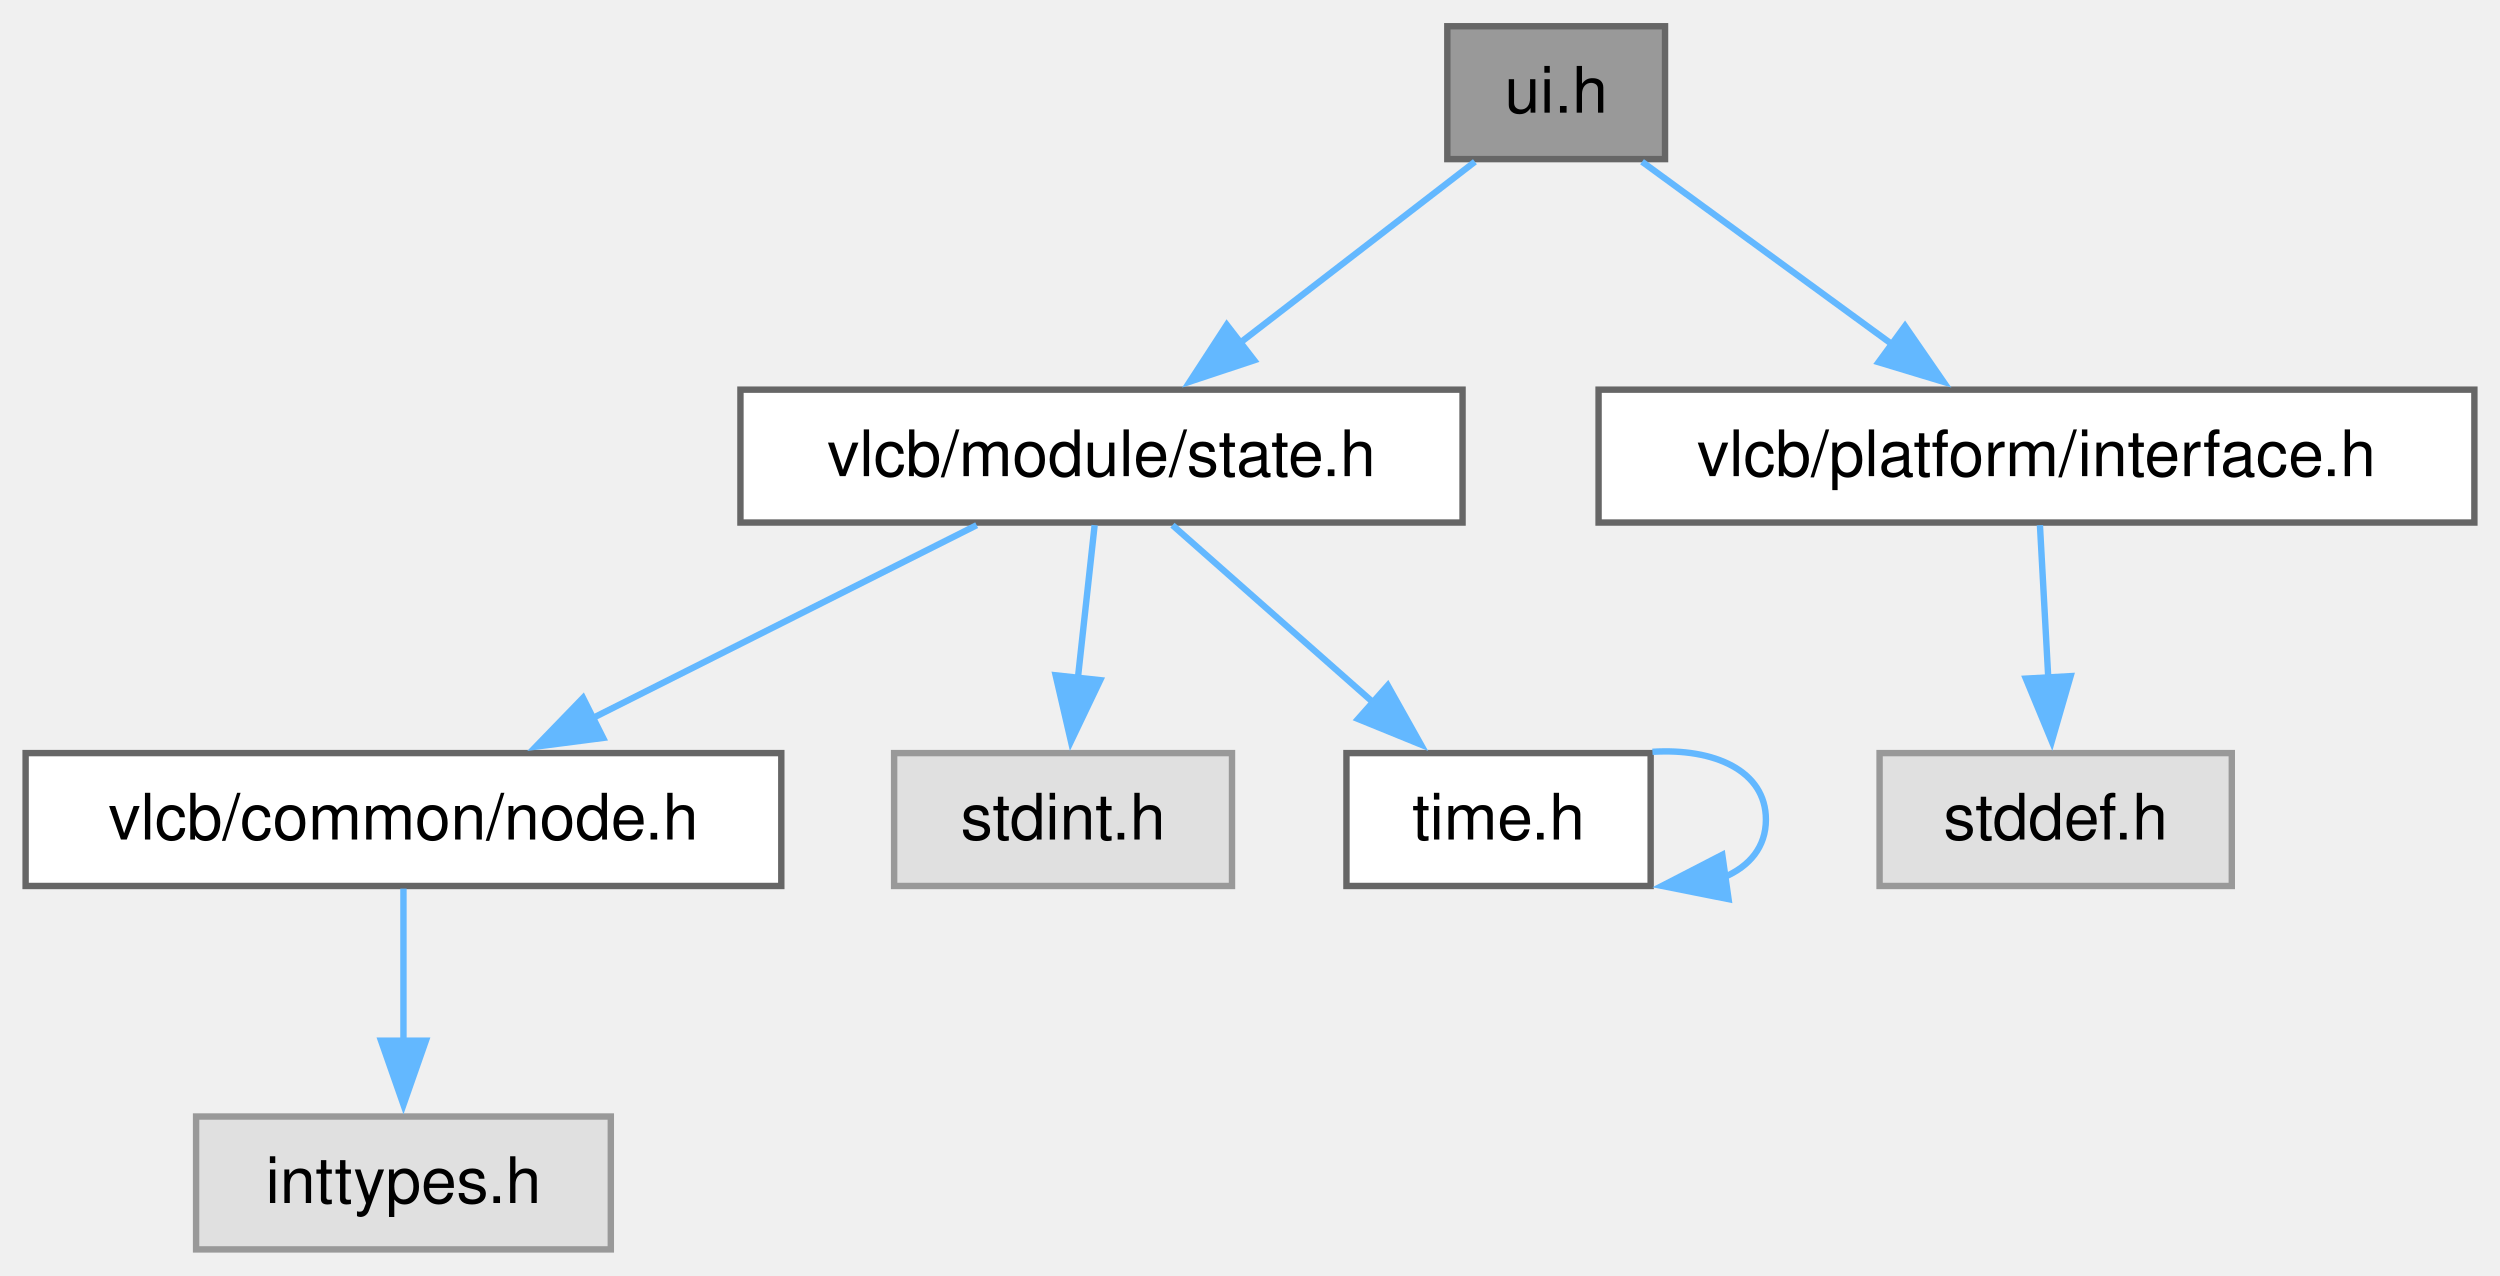
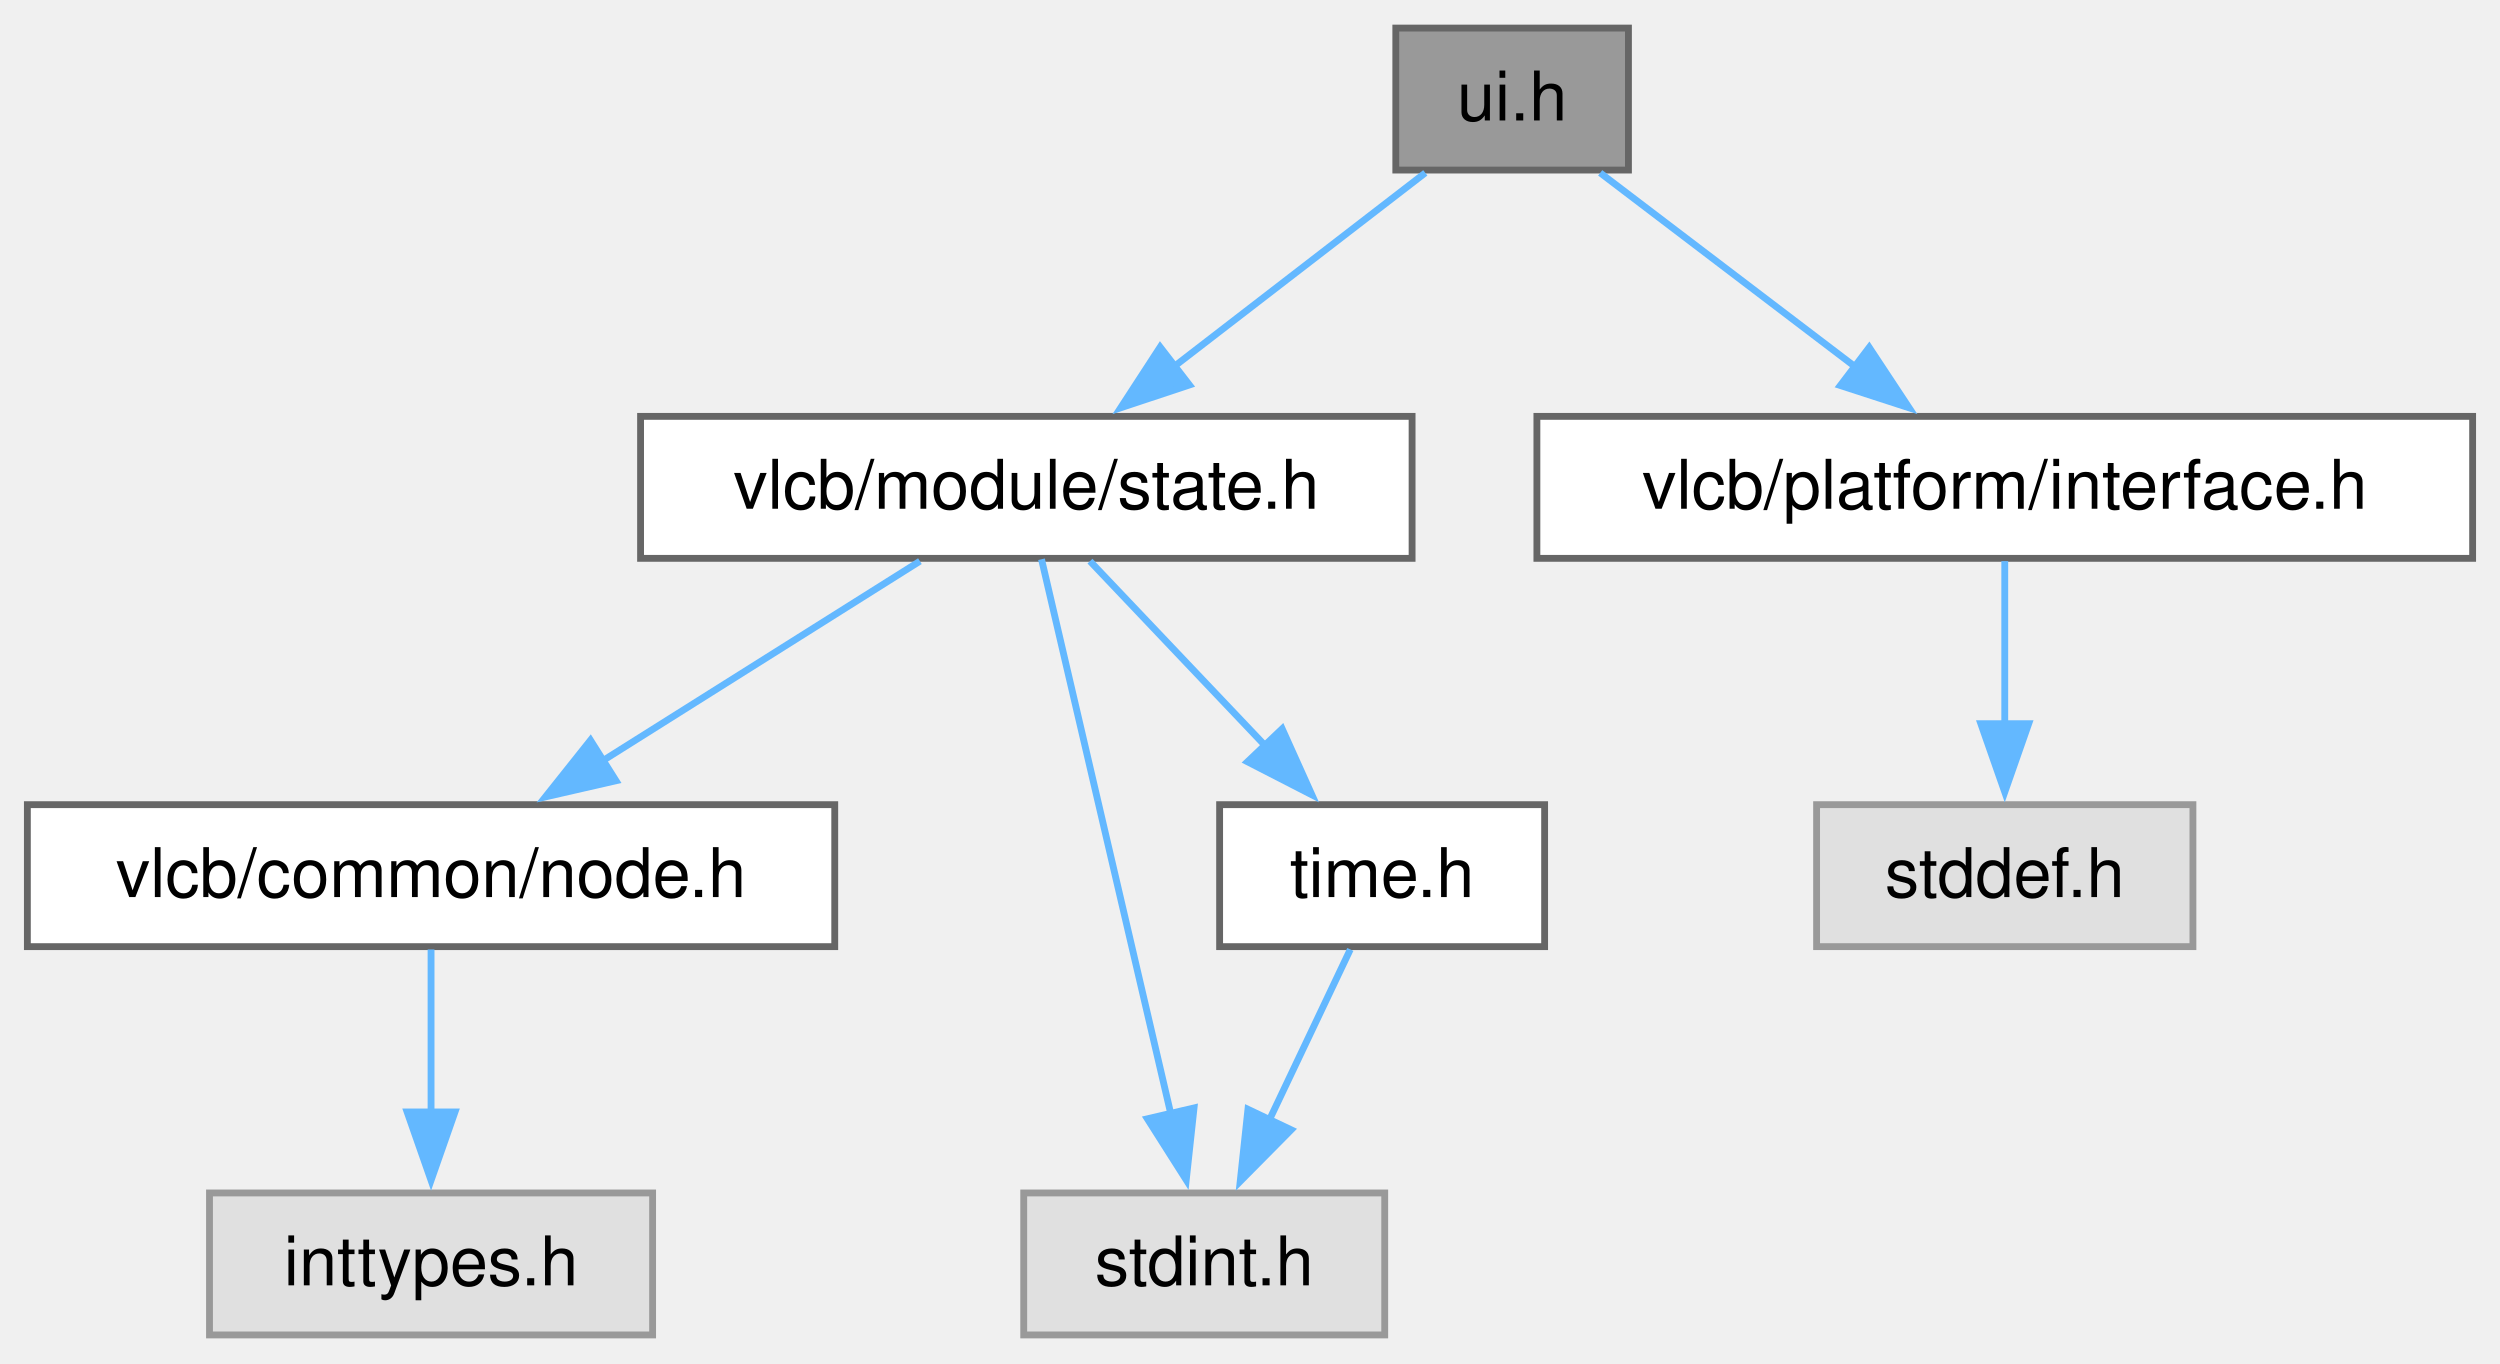
- <svg xmlns="http://www.w3.org/2000/svg" xmlns:xlink="http://www.w3.org/1999/xlink" width="390pt" height="199pt" viewBox="0.00 0.00 390.38 199.00">
+ <svg xmlns="http://www.w3.org/2000/svg" xmlns:xlink="http://www.w3.org/1999/xlink" width="365pt" height="199pt" viewBox="0.00 0.00 365.38 199.00">
  <g id="graph0" class="graph" transform="scale(1 1) rotate(0) translate(4 195)">
    <g id="Node000001" class="node">
      <g id="a_Node000001">
        <a xlink:title=" ">
-           <polygon fill="#999999" stroke="#666666" points="256,-191 222,-191 222,-170.25 256,-170.25 256,-191" />
-           <text text-anchor="middle" x="239" y="-177.5" font-family="Helvetica,sans-Serif" font-size="10.00">ui.h</text>
+           <polygon fill="#999999" stroke="#666666" points="234,-191 200,-191 200,-170.25 234,-170.25 234,-191" />
+           <text text-anchor="middle" x="217" y="-177.5" font-family="Helvetica,sans-Serif" font-size="10.00">ui.h</text>
        </a>
      </g>
    </g>
    <g id="Node000002" class="node">
      <g id="a_Node000002">
        <a xlink:href="state_8h.html" target="_top" xlink:title=" ">
-           <polygon fill="white" stroke="#666666" points="224.38,-134.25 111.62,-134.25 111.62,-113.5 224.38,-113.5 224.38,-134.25" />
-           <text text-anchor="middle" x="168" y="-120.75" font-family="Helvetica,sans-Serif" font-size="10.00">vlcb/module/state.h</text>
+           <polygon fill="white" stroke="#666666" points="202.38,-134.25 89.62,-134.25 89.62,-113.5 202.38,-113.5 202.38,-134.25" />
+           <text text-anchor="middle" x="146" y="-120.75" font-family="Helvetica,sans-Serif" font-size="10.00">vlcb/module/state.h</text>
        </a>
      </g>
    </g>
    <g id="edge1_Node000001_Node000002" class="edge">
      <g id="a_edge1_Node000001_Node000002">
        <a xlink:title=" ">
-           <path fill="none" stroke="#63b8ff" d="M226.31,-169.84C216.11,-161.97 201.56,-150.75 189.54,-141.49" />
-           <polygon fill="#63b8ff" stroke="#63b8ff" points="191.84,-138.84 181.78,-135.5 187.56,-144.38 191.84,-138.84" />
+           <path fill="none" stroke="#63b8ff" d="M204.31,-169.84C194.11,-161.97 179.56,-150.75 167.54,-141.49" />
+           <polygon fill="#63b8ff" stroke="#63b8ff" points="169.84,-138.84 159.78,-135.5 165.56,-144.38 169.84,-138.84" />
        </a>
      </g>
    </g>
    <g id="Node000007" class="node">
      <g id="a_Node000007">
        <a xlink:href="interface_8h.html" target="_top" xlink:title=" ">
-           <polygon fill="white" stroke="#666666" points="382.38,-134.25 245.62,-134.25 245.62,-113.5 382.38,-113.5 382.38,-134.25" />
-           <text text-anchor="middle" x="314" y="-120.75" font-family="Helvetica,sans-Serif" font-size="10.00">vlcb/platform/interface.h</text>
+           <polygon fill="white" stroke="#666666" points="357.38,-134.25 220.62,-134.25 220.62,-113.5 357.38,-113.5 357.38,-134.25" />
+           <text text-anchor="middle" x="289" y="-120.75" font-family="Helvetica,sans-Serif" font-size="10.00">vlcb/platform/interface.h</text>
        </a>
      </g>
    </g>
    <g id="edge7_Node000001_Node000007" class="edge">
      <g id="a_edge7_Node000001_Node000007">
        <a xlink:title=" ">
-           <path fill="none" stroke="#63b8ff" d="M252.41,-169.84C263.29,-161.9 278.86,-150.53 291.62,-141.21" />
-           <polygon fill="#63b8ff" stroke="#63b8ff" points="293.47,-144.19 299.49,-135.47 289.34,-138.54 293.47,-144.19" />
+           <path fill="none" stroke="#63b8ff" d="M229.87,-169.84C240.21,-161.97 254.97,-150.75 267.15,-141.49" />
+           <polygon fill="#63b8ff" stroke="#63b8ff" points="269.19,-144.33 275.03,-135.49 264.96,-138.76 269.19,-144.33" />
        </a>
      </g>
    </g>
    <g id="Node000003" class="node">
      <g id="a_Node000003">
        <a xlink:href="node_8h.html" target="_top" xlink:title=" ">
          <polygon fill="white" stroke="#666666" points="118,-77.5 0,-77.5 0,-56.75 118,-56.75 118,-77.5" />
          <text text-anchor="middle" x="59" y="-64" font-family="Helvetica,sans-Serif" font-size="10.00">vlcb/common/node.h</text>
        </a>
      </g>
    </g>
    <g id="edge2_Node000002_Node000003" class="edge">
      <g id="a_edge2_Node000002_Node000003">
        <a xlink:title=" ">
-           <path fill="none" stroke="#63b8ff" d="M148.51,-113.09C131.85,-104.72 107.62,-92.54 88.56,-82.97" />
-           <polygon fill="#63b8ff" stroke="#63b8ff" points="90.18,-79.87 79.67,-78.51 87.04,-86.12 90.18,-79.87" />
+           <path fill="none" stroke="#63b8ff" d="M130.45,-113.09C117.58,-104.99 99.06,-93.33 84.09,-83.92" />
+           <polygon fill="#63b8ff" stroke="#63b8ff" points="86.03,-81 75.7,-78.63 82.3,-86.92 86.03,-81" />
        </a>
      </g>
    </g>
    <g id="Node000005" class="node">
      <g id="a_Node000005">
        <a xlink:title=" ">
-           <polygon fill="#e0e0e0" stroke="#999999" points="188.38,-77.5 135.62,-77.5 135.62,-56.75 188.38,-56.75 188.38,-77.5" />
-           <text text-anchor="middle" x="162" y="-64" font-family="Helvetica,sans-Serif" font-size="10.00">stdint.h</text>
+           <polygon fill="#e0e0e0" stroke="#999999" points="198.38,-20.75 145.62,-20.75 145.62,0 198.38,0 198.38,-20.75" />
+           <text text-anchor="middle" x="172" y="-7.25" font-family="Helvetica,sans-Serif" font-size="10.00">stdint.h</text>
        </a>
      </g>
    </g>
    <g id="edge4_Node000002_Node000005" class="edge">
      <g id="a_edge4_Node000002_Node000005">
        <a xlink:title=" ">
-           <path fill="none" stroke="#63b8ff" d="M166.93,-113.09C166.2,-106.47 165.22,-97.47 164.32,-89.27" />
-           <polygon fill="#63b8ff" stroke="#63b8ff" points="167.8,-88.89 163.23,-79.33 160.84,-89.65 167.8,-88.89" />
+           <path fill="none" stroke="#63b8ff" d="M148.22,-113.37C152.38,-95.52 161.45,-56.61 167.11,-32.34" />
+           <polygon fill="#63b8ff" stroke="#63b8ff" points="170.51,-33.18 169.37,-22.65 163.69,-31.59 170.51,-33.18" />
        </a>
      </g>
    </g>
    <g id="Node000006" class="node">
      <g id="a_Node000006">
        <a xlink:href="time_8h.html" target="_top" xlink:title=" ">
-           <polygon fill="white" stroke="#666666" points="253.75,-77.5 206.25,-77.5 206.25,-56.75 253.75,-56.75 253.75,-77.5" />
-           <text text-anchor="middle" x="230" y="-64" font-family="Helvetica,sans-Serif" font-size="10.00">time.h</text>
+           <polygon fill="white" stroke="#666666" points="221.75,-77.5 174.25,-77.5 174.25,-56.75 221.75,-56.75 221.75,-77.5" />
+           <text text-anchor="middle" x="198" y="-64" font-family="Helvetica,sans-Serif" font-size="10.00">time.h</text>
        </a>
      </g>
    </g>
    <g id="edge5_Node000002_Node000006" class="edge">
      <g id="a_edge5_Node000002_Node000006">
        <a xlink:title=" ">
-           <path fill="none" stroke="#63b8ff" d="M179.08,-113.09C187.81,-105.38 200.19,-94.45 210.56,-85.29" />
-           <polygon fill="#63b8ff" stroke="#63b8ff" points="212.7,-88.07 217.88,-78.83 208.06,-82.83 212.7,-88.07" />
+           <path fill="none" stroke="#63b8ff" d="M155.3,-113.09C162.4,-105.61 172.37,-95.11 180.9,-86.13" />
+           <polygon fill="#63b8ff" stroke="#63b8ff" points="183.39,-88.59 187.74,-78.93 178.32,-83.77 183.39,-88.59" />
        </a>
      </g>
    </g>
    <g id="Node000004" class="node">
      <g id="a_Node000004">
        <a xlink:title=" ">
          <polygon fill="#e0e0e0" stroke="#999999" points="91.38,-20.75 26.62,-20.75 26.62,0 91.38,0 91.38,-20.75" />
          <text text-anchor="middle" x="59" y="-7.25" font-family="Helvetica,sans-Serif" font-size="10.00">inttypes.h</text>
        </a>
      </g>
    </g>
    <g id="edge3_Node000003_Node000004" class="edge">
      <g id="a_edge3_Node000003_Node000004">
        <a xlink:title=" ">
          <path fill="none" stroke="#63b8ff" d="M59,-56.34C59,-49.72 59,-40.72 59,-32.52" />
          <polygon fill="#63b8ff" stroke="#63b8ff" points="62.5,-32.59 59,-22.59 55.5,-32.59 62.5,-32.59" />
        </a>
      </g>
    </g>
-     <g id="edge6_Node000006_Node000006" class="edge">
-       <g id="a_edge6_Node000006_Node000006">
+     <g id="edge6_Node000006_Node000005" class="edge">
+       <g id="a_edge6_Node000006_Node000005">
        <a xlink:title=" ">
-           <path fill="none" stroke="#63b8ff" d="M254.03,-77.7C263.66,-78.3 271.75,-74.77 271.75,-67.12 271.75,-62.82 269.19,-59.83 265.24,-58.13" />
-           <polygon fill="#63b8ff" stroke="#63b8ff" points="265.92,-54.69 255.52,-56.76 264.94,-61.62 265.92,-54.69" />
+           <path fill="none" stroke="#63b8ff" d="M193.35,-56.34C190.06,-49.41 185.53,-39.87 181.49,-31.36" />
+           <polygon fill="#63b8ff" stroke="#63b8ff" points="184.71,-29.98 177.26,-22.45 178.39,-32.98 184.71,-29.98" />
        </a>
      </g>
    </g>
    <g id="Node000008" class="node">
      <g id="a_Node000008">
        <a xlink:title=" ">
-           <polygon fill="#e0e0e0" stroke="#999999" points="344.5,-77.5 289.5,-77.5 289.5,-56.75 344.5,-56.75 344.5,-77.5" />
-           <text text-anchor="middle" x="317" y="-64" font-family="Helvetica,sans-Serif" font-size="10.00">stddef.h</text>
+           <polygon fill="#e0e0e0" stroke="#999999" points="316.5,-77.5 261.5,-77.5 261.5,-56.75 316.5,-56.75 316.5,-77.5" />
+           <text text-anchor="middle" x="289" y="-64" font-family="Helvetica,sans-Serif" font-size="10.00">stddef.h</text>
        </a>
      </g>
    </g>
    <g id="edge8_Node000007_Node000008" class="edge">
      <g id="a_edge8_Node000007_Node000008">
        <a xlink:title=" ">
-           <path fill="none" stroke="#63b8ff" d="M314.54,-113.09C314.9,-106.47 315.39,-97.47 315.84,-89.27" />
-           <polygon fill="#63b8ff" stroke="#63b8ff" points="319.33,-89.52 316.39,-79.34 312.34,-89.13 319.33,-89.52" />
+           <path fill="none" stroke="#63b8ff" d="M289,-113.09C289,-106.47 289,-97.47 289,-89.27" />
+           <polygon fill="#63b8ff" stroke="#63b8ff" points="292.5,-89.34 289,-79.34 285.5,-89.34 292.5,-89.34" />
        </a>
      </g>
    </g>
  </g>
</svg>
